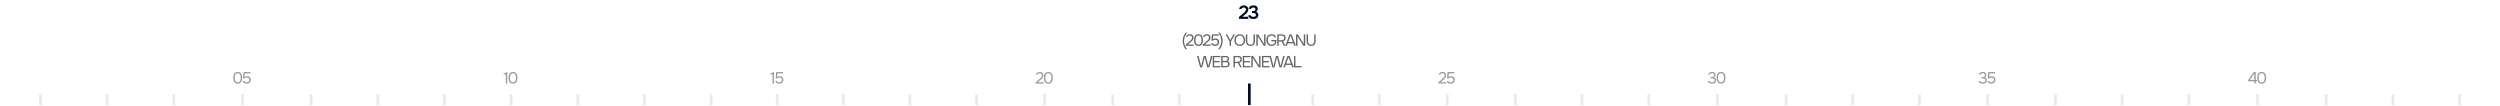
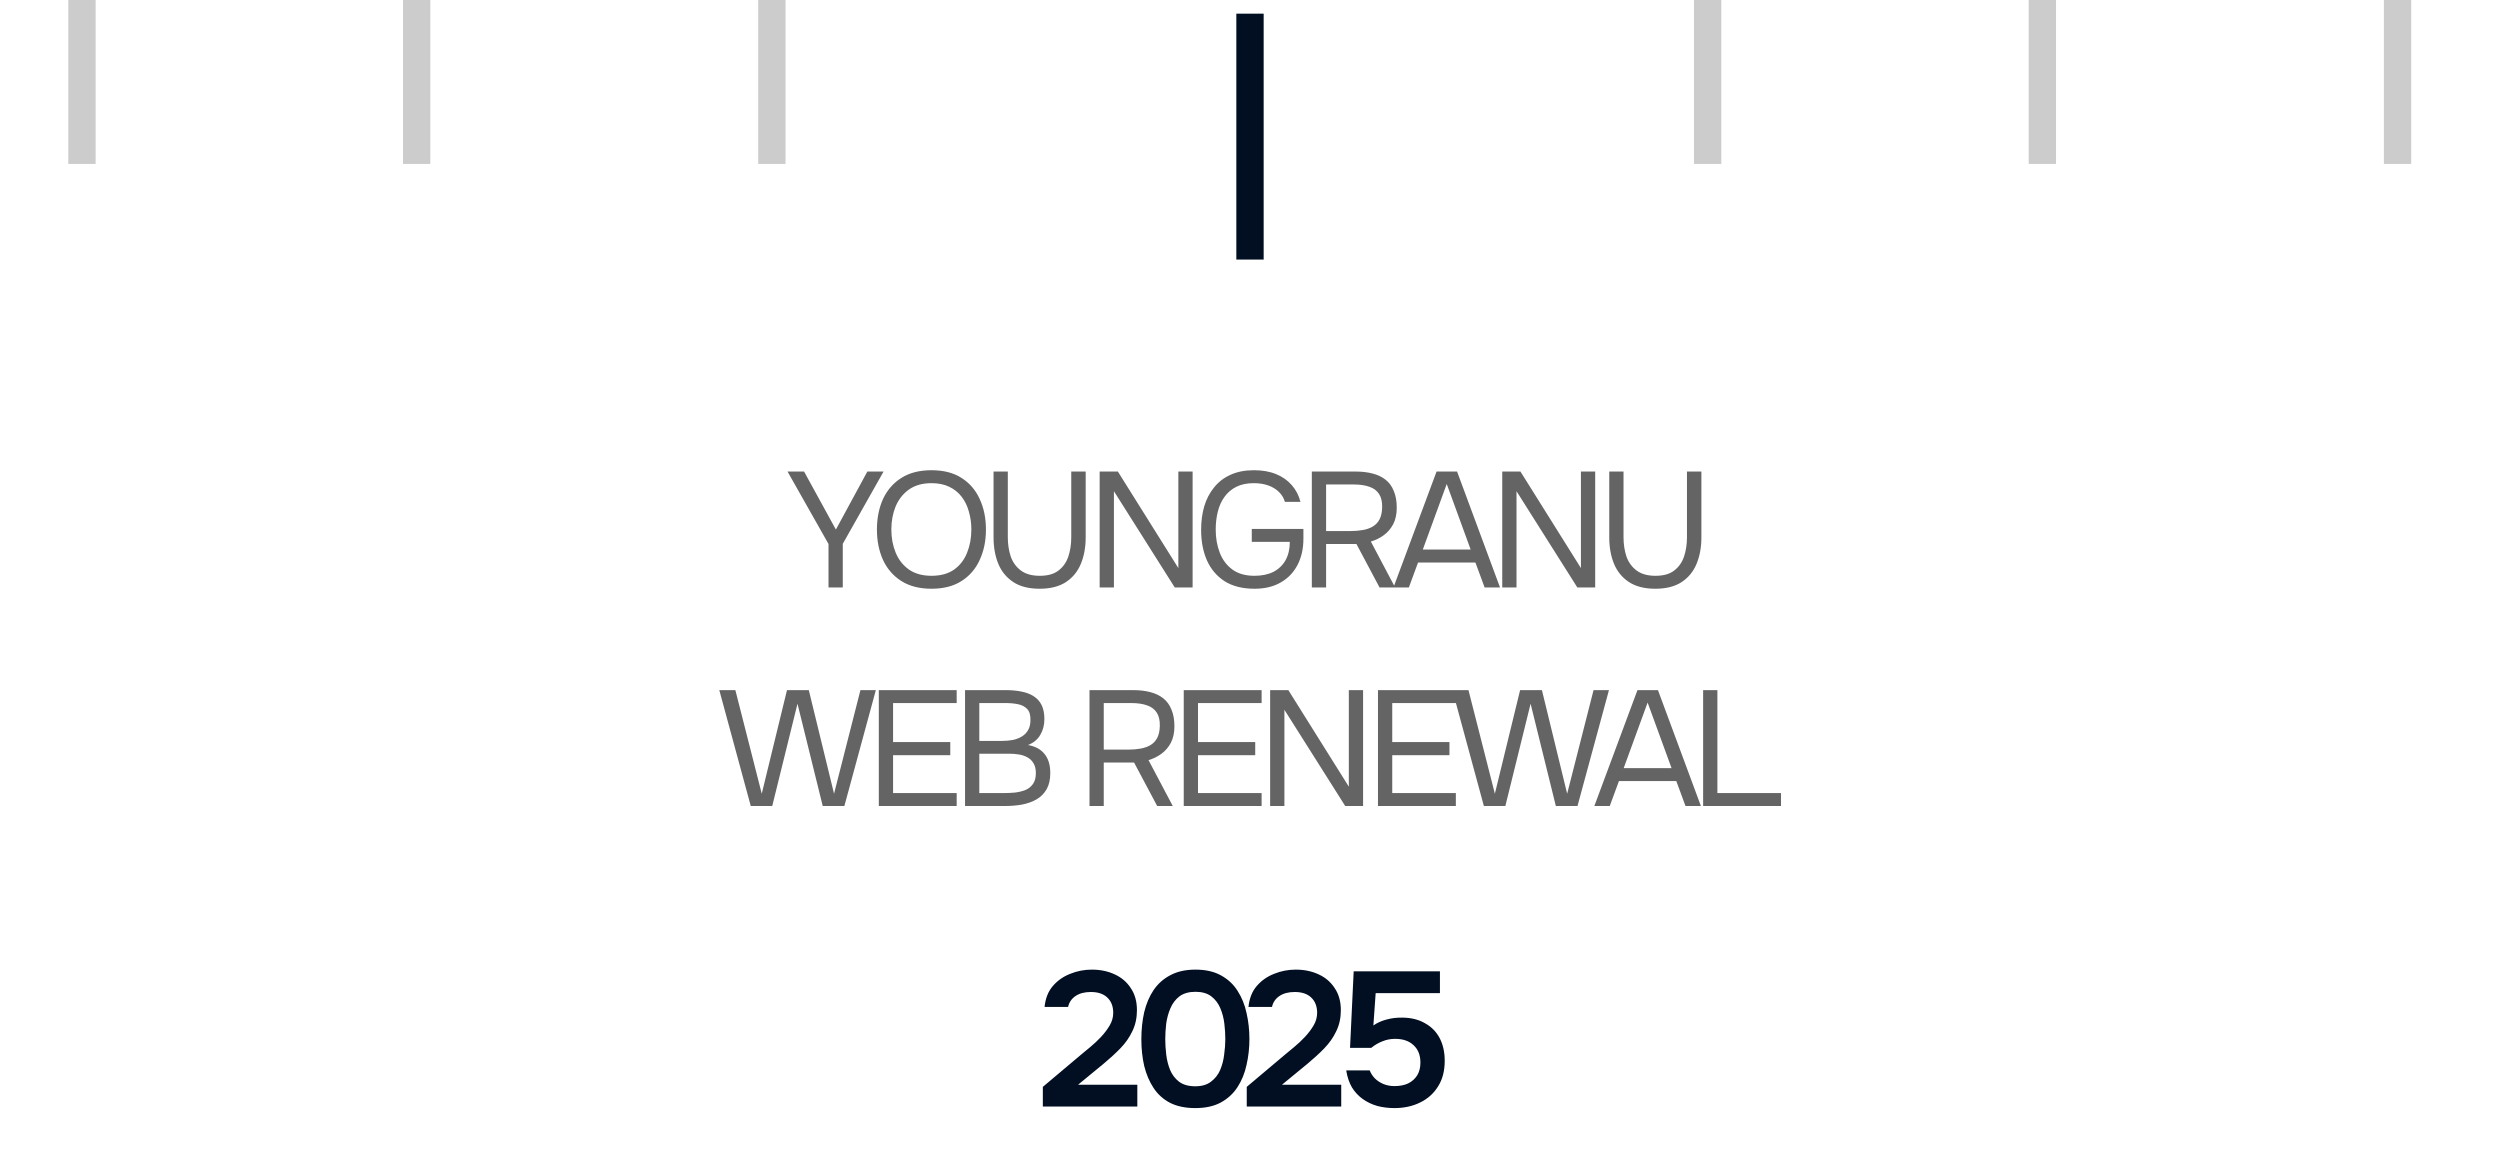
- <svg xmlns="http://www.w3.org/2000/svg" width="1856" height="78" viewBox="0 0 1856 78" fill="none">
-   <rect x="29" y="70" width="2" height="8" fill="#E9E9E9" />
-   <rect x="78.5" y="70" width="2" height="8" fill="#E9E9E9" />
-   <rect x="128" y="70" width="2" height="8" fill="#E9E9E9" />
-   <path d="M176.496 62.096C175.904 62.096 175.396 61.988 174.972 61.772C174.556 61.548 174.216 61.24 173.952 60.848C173.688 60.448 173.492 59.988 173.364 59.468C173.244 58.94 173.184 58.372 173.184 57.764C173.184 57.156 173.244 56.592 173.364 56.072C173.484 55.544 173.676 55.084 173.94 54.692C174.204 54.292 174.544 53.98 174.96 53.756C175.384 53.532 175.896 53.42 176.496 53.42C177.128 53.42 177.656 53.544 178.08 53.792C178.512 54.032 178.852 54.36 179.1 54.776C179.356 55.192 179.536 55.66 179.64 56.18C179.752 56.692 179.808 57.22 179.808 57.764C179.808 58.308 179.752 58.84 179.64 59.36C179.536 59.872 179.356 60.336 179.1 60.752C178.852 61.16 178.512 61.488 178.08 61.736C177.656 61.976 177.128 62.096 176.496 62.096ZM176.496 61.148C176.968 61.148 177.348 61.048 177.636 60.848C177.932 60.64 178.16 60.368 178.32 60.032C178.48 59.696 178.588 59.332 178.644 58.94C178.7 58.54 178.728 58.148 178.728 57.764C178.728 57.388 178.7 57.004 178.644 56.612C178.588 56.212 178.48 55.844 178.32 55.508C178.16 55.164 177.932 54.888 177.636 54.68C177.348 54.472 176.968 54.368 176.496 54.368C176.016 54.368 175.628 54.472 175.332 54.68C175.036 54.888 174.808 55.164 174.648 55.508C174.496 55.844 174.392 56.212 174.336 56.612C174.28 57.004 174.252 57.388 174.252 57.764C174.252 58.148 174.28 58.54 174.336 58.94C174.392 59.332 174.496 59.696 174.648 60.032C174.808 60.368 175.036 60.64 175.332 60.848C175.628 61.048 176.016 61.148 176.496 61.148ZM183.176 62.108C182.824 62.108 182.484 62.068 182.156 61.988C181.836 61.908 181.544 61.788 181.28 61.628C181.016 61.46 180.792 61.248 180.608 60.992C180.424 60.736 180.296 60.432 180.224 60.08H181.28C181.368 60.304 181.508 60.496 181.7 60.656C181.892 60.816 182.108 60.94 182.348 61.028C182.596 61.108 182.84 61.148 183.08 61.148C183.472 61.148 183.82 61.084 184.124 60.956C184.436 60.828 184.684 60.632 184.868 60.368C185.052 60.096 185.144 59.748 185.144 59.324C185.144 58.74 184.968 58.292 184.616 57.98C184.264 57.668 183.808 57.512 183.248 57.512C182.912 57.512 182.6 57.572 182.312 57.692C182.032 57.812 181.776 57.976 181.544 58.184H180.464L180.848 53.516H185.924V54.476H181.784L181.544 57.14C181.76 56.964 182.024 56.824 182.336 56.72C182.648 56.608 183.032 56.552 183.488 56.552C184.032 56.552 184.508 56.664 184.916 56.888C185.332 57.112 185.652 57.428 185.876 57.836C186.108 58.236 186.224 58.712 186.224 59.264C186.224 59.856 186.088 60.364 185.816 60.788C185.552 61.212 185.188 61.54 184.724 61.772C184.268 61.996 183.752 62.108 183.176 62.108Z" fill="#999999" />
-   <rect x="179" y="70" width="2" height="8" fill="#E9E9E9" />
-   <rect x="230" y="70" width="2" height="8" fill="#E9E9E9" />
-   <rect x="279.5" y="70" width="2" height="8" fill="#E9E9E9" />
-   <rect x="329" y="70" width="2" height="8" fill="#E9E9E9" />
-   <path d="M375.528 62V55.196H373.8V54.488C374.12 54.464 374.404 54.428 374.652 54.38C374.9 54.324 375.12 54.232 375.312 54.104C375.512 53.968 375.688 53.772 375.84 53.516H376.572V62H375.528ZM380.855 62.096C380.263 62.096 379.755 61.988 379.331 61.772C378.915 61.548 378.575 61.24 378.311 60.848C378.047 60.448 377.851 59.988 377.723 59.468C377.603 58.94 377.543 58.372 377.543 57.764C377.543 57.156 377.603 56.592 377.723 56.072C377.843 55.544 378.035 55.084 378.299 54.692C378.563 54.292 378.903 53.98 379.319 53.756C379.743 53.532 380.255 53.42 380.855 53.42C381.487 53.42 382.015 53.544 382.439 53.792C382.871 54.032 383.211 54.36 383.459 54.776C383.715 55.192 383.895 55.66 383.999 56.18C384.111 56.692 384.167 57.22 384.167 57.764C384.167 58.308 384.111 58.84 383.999 59.36C383.895 59.872 383.715 60.336 383.459 60.752C383.211 61.16 382.871 61.488 382.439 61.736C382.015 61.976 381.487 62.096 380.855 62.096ZM380.855 61.148C381.327 61.148 381.707 61.048 381.995 60.848C382.291 60.64 382.519 60.368 382.679 60.032C382.839 59.696 382.947 59.332 383.003 58.94C383.059 58.54 383.087 58.148 383.087 57.764C383.087 57.388 383.059 57.004 383.003 56.612C382.947 56.212 382.839 55.844 382.679 55.508C382.519 55.164 382.291 54.888 381.995 54.68C381.707 54.472 381.327 54.368 380.855 54.368C380.375 54.368 379.987 54.472 379.691 54.68C379.395 54.888 379.167 55.164 379.007 55.508C378.855 55.844 378.751 56.212 378.695 56.612C378.639 57.004 378.611 57.388 378.611 57.764C378.611 58.148 378.639 58.54 378.695 58.94C378.751 59.332 378.855 59.696 379.007 60.032C379.167 60.368 379.395 60.64 379.691 60.848C379.987 61.048 380.375 61.148 380.855 61.148Z" fill="#999999" />
-   <rect x="378.5" y="70" width="2" height="8" fill="#E9E9E9" />
-   <rect x="428" y="70" width="2" height="8" fill="#E9E9E9" />
-   <rect x="477.5" y="70" width="2" height="8" fill="#E9E9E9" />
-   <rect x="527" y="70" width="2" height="8" fill="#E9E9E9" />
-   <path d="M573.528 62V55.196H571.8V54.488C572.12 54.464 572.404 54.428 572.652 54.38C572.9 54.324 573.12 54.232 573.312 54.104C573.512 53.968 573.688 53.772 573.84 53.516H574.572V62H573.528ZM578.555 62.108C578.203 62.108 577.863 62.068 577.535 61.988C577.215 61.908 576.923 61.788 576.659 61.628C576.395 61.46 576.171 61.248 575.987 60.992C575.803 60.736 575.675 60.432 575.603 60.08H576.659C576.747 60.304 576.887 60.496 577.079 60.656C577.271 60.816 577.487 60.94 577.727 61.028C577.975 61.108 578.219 61.148 578.459 61.148C578.851 61.148 579.199 61.084 579.503 60.956C579.815 60.828 580.063 60.632 580.247 60.368C580.431 60.096 580.523 59.748 580.523 59.324C580.523 58.74 580.347 58.292 579.995 57.98C579.643 57.668 579.187 57.512 578.627 57.512C578.291 57.512 577.979 57.572 577.691 57.692C577.411 57.812 577.155 57.976 576.923 58.184H575.843L576.227 53.516H581.303V54.476H577.163L576.923 57.14C577.139 56.964 577.403 56.824 577.715 56.72C578.027 56.608 578.411 56.552 578.867 56.552C579.411 56.552 579.887 56.664 580.295 56.888C580.711 57.112 581.031 57.428 581.255 57.836C581.487 58.236 581.603 58.712 581.603 59.264C581.603 59.856 581.467 60.364 581.195 60.788C580.931 61.212 580.567 61.54 580.103 61.772C579.647 61.996 579.131 62.108 578.555 62.108Z" fill="#999999" />
-   <rect x="576" y="70" width="2" height="8" fill="#E9E9E9" />
-   <rect x="625" y="70" width="2" height="8" fill="#E9E9E9" />
-   <rect x="674.5" y="70" width="2" height="8" fill="#E9E9E9" />
-   <rect x="724" y="70" width="2" height="8" fill="#E9E9E9" />
-   <path d="M768.86 62V61.124L771.26 59.048C771.476 58.864 771.712 58.664 771.968 58.448C772.232 58.224 772.48 57.984 772.712 57.728C772.952 57.472 773.148 57.2 773.3 56.912C773.46 56.616 773.54 56.304 773.54 55.976C773.54 55.464 773.388 55.072 773.084 54.8C772.78 54.52 772.372 54.38 771.86 54.38C771.452 54.38 771.096 54.464 770.792 54.632C770.488 54.8 770.288 55.044 770.192 55.364H769.076C769.156 54.924 769.336 54.564 769.616 54.284C769.904 53.996 770.248 53.78 770.648 53.636C771.056 53.492 771.476 53.42 771.908 53.42C772.436 53.42 772.9 53.516 773.3 53.708C773.708 53.9 774.024 54.18 774.248 54.548C774.48 54.908 774.596 55.352 774.596 55.88C774.596 56.4 774.496 56.856 774.296 57.248C774.104 57.64 773.848 57.996 773.528 58.316C773.216 58.628 772.88 58.936 772.52 59.24L770.372 61.052H774.692V62H768.86ZM778.293 62.096C777.701 62.096 777.193 61.988 776.769 61.772C776.353 61.548 776.013 61.24 775.749 60.848C775.485 60.448 775.289 59.988 775.161 59.468C775.041 58.94 774.981 58.372 774.981 57.764C774.981 57.156 775.041 56.592 775.161 56.072C775.281 55.544 775.473 55.084 775.737 54.692C776.001 54.292 776.341 53.98 776.757 53.756C777.181 53.532 777.693 53.42 778.293 53.42C778.925 53.42 779.453 53.544 779.877 53.792C780.309 54.032 780.649 54.36 780.897 54.776C781.153 55.192 781.333 55.66 781.437 56.18C781.549 56.692 781.605 57.22 781.605 57.764C781.605 58.308 781.549 58.84 781.437 59.36C781.333 59.872 781.153 60.336 780.897 60.752C780.649 61.16 780.309 61.488 779.877 61.736C779.453 61.976 778.925 62.096 778.293 62.096ZM778.293 61.148C778.765 61.148 779.145 61.048 779.433 60.848C779.729 60.64 779.957 60.368 780.117 60.032C780.277 59.696 780.385 59.332 780.441 58.94C780.497 58.54 780.525 58.148 780.525 57.764C780.525 57.388 780.497 57.004 780.441 56.612C780.385 56.212 780.277 55.844 780.117 55.508C779.957 55.164 779.729 54.888 779.433 54.68C779.145 54.472 778.765 54.368 778.293 54.368C777.813 54.368 777.425 54.472 777.129 54.68C776.833 54.888 776.605 55.164 776.445 55.508C776.293 55.844 776.189 56.212 776.133 56.612C776.077 57.004 776.049 57.388 776.049 57.764C776.049 58.148 776.077 58.54 776.133 58.94C776.189 59.332 776.293 59.696 776.445 60.032C776.605 60.368 776.833 60.64 777.129 60.848C777.425 61.048 777.813 61.148 778.293 61.148Z" fill="#999999" />
-   <rect x="774.5" y="70" width="2" height="8" fill="#E9E9E9" />
-   <rect x="825" y="70" width="2" height="8" fill="#E9E9E9" />
-   <rect x="874.5" y="70" width="2" height="8" fill="#E9E9E9" />
-   <rect x="973.5" y="70" width="2" height="8" fill="#E9E9E9" />
-   <rect x="1023" y="70" width="2" height="8" fill="#E9E9E9" />
-   <path d="M1067.86 62V61.124L1070.26 59.048C1070.48 58.864 1070.71 58.664 1070.97 58.448C1071.23 58.224 1071.48 57.984 1071.71 57.728C1071.95 57.472 1072.15 57.2 1072.3 56.912C1072.46 56.616 1072.54 56.304 1072.54 55.976C1072.54 55.464 1072.39 55.072 1072.08 54.8C1071.78 54.52 1071.37 54.38 1070.86 54.38C1070.45 54.38 1070.1 54.464 1069.79 54.632C1069.49 54.8 1069.29 55.044 1069.19 55.364H1068.08C1068.16 54.924 1068.34 54.564 1068.62 54.284C1068.9 53.996 1069.25 53.78 1069.65 53.636C1070.06 53.492 1070.48 53.42 1070.91 53.42C1071.44 53.42 1071.9 53.516 1072.3 53.708C1072.71 53.9 1073.02 54.18 1073.25 54.548C1073.48 54.908 1073.6 55.352 1073.6 55.88C1073.6 56.4 1073.5 56.856 1073.3 57.248C1073.1 57.64 1072.85 57.996 1072.53 58.316C1072.22 58.628 1071.88 58.936 1071.52 59.24L1069.37 61.052H1073.69V62H1067.86ZM1076.99 62.108C1076.64 62.108 1076.3 62.068 1075.97 61.988C1075.65 61.908 1075.36 61.788 1075.1 61.628C1074.83 61.46 1074.61 61.248 1074.42 60.992C1074.24 60.736 1074.11 60.432 1074.04 60.08H1075.1C1075.18 60.304 1075.32 60.496 1075.52 60.656C1075.71 60.816 1075.92 60.94 1076.16 61.028C1076.41 61.108 1076.66 61.148 1076.9 61.148C1077.29 61.148 1077.64 61.084 1077.94 60.956C1078.25 60.828 1078.5 60.632 1078.68 60.368C1078.87 60.096 1078.96 59.748 1078.96 59.324C1078.96 58.74 1078.78 58.292 1078.43 57.98C1078.08 57.668 1077.62 57.512 1077.06 57.512C1076.73 57.512 1076.42 57.572 1076.13 57.692C1075.85 57.812 1075.59 57.976 1075.36 58.184H1074.28L1074.66 53.516H1079.74V54.476H1075.6L1075.36 57.14C1075.58 56.964 1075.84 56.824 1076.15 56.72C1076.46 56.608 1076.85 56.552 1077.3 56.552C1077.85 56.552 1078.32 56.664 1078.73 56.888C1079.15 57.112 1079.47 57.428 1079.69 57.836C1079.92 58.236 1080.04 58.712 1080.04 59.264C1080.04 59.856 1079.9 60.364 1079.63 60.788C1079.37 61.212 1079 61.54 1078.54 61.772C1078.08 61.996 1077.57 62.108 1076.99 62.108Z" fill="#999999" />
-   <rect x="1073.5" y="70" width="2" height="8" fill="#E9E9E9" />
-   <rect x="1124" y="70" width="2" height="8" fill="#E9E9E9" />
-   <rect x="1173.5" y="70" width="2" height="8" fill="#E9E9E9" />
-   <rect x="1223" y="70" width="2" height="8" fill="#E9E9E9" />
-   <path d="M1270.99 62.096C1270.66 62.096 1270.32 62.064 1269.97 62C1269.64 61.928 1269.32 61.816 1269.02 61.664C1268.74 61.512 1268.49 61.308 1268.28 61.052C1268.08 60.796 1267.95 60.48 1267.9 60.104H1268.98C1269.07 60.376 1269.23 60.588 1269.46 60.74C1269.68 60.892 1269.93 61 1270.2 61.064C1270.48 61.12 1270.75 61.148 1271 61.148C1271.19 61.148 1271.39 61.132 1271.6 61.1C1271.82 61.068 1272.03 61 1272.23 60.896C1272.44 60.792 1272.6 60.64 1272.73 60.44C1272.86 60.232 1272.92 59.96 1272.92 59.624C1272.92 59.304 1272.86 59.048 1272.74 58.856C1272.62 58.656 1272.46 58.508 1272.26 58.412C1272.06 58.308 1271.84 58.24 1271.59 58.208C1271.35 58.176 1271.11 58.16 1270.86 58.16H1270.04V57.224H1270.54C1270.82 57.224 1271.08 57.2 1271.33 57.152C1271.58 57.096 1271.8 57.012 1271.99 56.9C1272.18 56.788 1272.33 56.64 1272.43 56.456C1272.54 56.272 1272.6 56.044 1272.6 55.772C1272.6 55.38 1272.52 55.084 1272.35 54.884C1272.19 54.684 1271.98 54.548 1271.72 54.476C1271.47 54.404 1271.2 54.368 1270.92 54.368C1270.7 54.368 1270.46 54.404 1270.22 54.476C1269.99 54.54 1269.78 54.648 1269.6 54.8C1269.42 54.944 1269.29 55.14 1269.23 55.388H1268.18C1268.23 55.036 1268.34 54.736 1268.52 54.488C1268.7 54.24 1268.91 54.036 1269.17 53.876C1269.43 53.716 1269.72 53.6 1270.03 53.528C1270.35 53.456 1270.68 53.42 1271 53.42C1271.36 53.42 1271.7 53.46 1272.01 53.54C1272.33 53.612 1272.61 53.736 1272.85 53.912C1273.09 54.08 1273.28 54.304 1273.42 54.584C1273.56 54.864 1273.63 55.204 1273.63 55.604C1273.63 55.9 1273.58 56.172 1273.49 56.42C1273.39 56.668 1273.25 56.884 1273.06 57.068C1272.87 57.252 1272.64 57.404 1272.36 57.524C1272.72 57.588 1273.02 57.716 1273.26 57.908C1273.51 58.1 1273.69 58.336 1273.81 58.616C1273.94 58.888 1274 59.196 1274 59.54C1274 60.076 1273.91 60.512 1273.72 60.848C1273.52 61.184 1273.28 61.444 1272.97 61.628C1272.67 61.804 1272.34 61.928 1271.99 62C1271.64 62.064 1271.3 62.096 1270.99 62.096ZM1277.68 62.096C1277.09 62.096 1276.58 61.988 1276.16 61.772C1275.74 61.548 1275.4 61.24 1275.14 60.848C1274.87 60.448 1274.68 59.988 1274.55 59.468C1274.43 58.94 1274.37 58.372 1274.37 57.764C1274.37 57.156 1274.43 56.592 1274.55 56.072C1274.67 55.544 1274.86 55.084 1275.12 54.692C1275.39 54.292 1275.73 53.98 1276.14 53.756C1276.57 53.532 1277.08 53.42 1277.68 53.42C1278.31 53.42 1278.84 53.544 1279.26 53.792C1279.7 54.032 1280.04 54.36 1280.28 54.776C1280.54 55.192 1280.72 55.66 1280.82 56.18C1280.94 56.692 1280.99 57.22 1280.99 57.764C1280.99 58.308 1280.94 58.84 1280.82 59.36C1280.72 59.872 1280.54 60.336 1280.28 60.752C1280.04 61.16 1279.7 61.488 1279.26 61.736C1278.84 61.976 1278.31 62.096 1277.68 62.096ZM1277.68 61.148C1278.15 61.148 1278.53 61.048 1278.82 60.848C1279.12 60.64 1279.34 60.368 1279.5 60.032C1279.66 59.696 1279.77 59.332 1279.83 58.94C1279.88 58.54 1279.91 58.148 1279.91 57.764C1279.91 57.388 1279.88 57.004 1279.83 56.612C1279.77 56.212 1279.66 55.844 1279.5 55.508C1279.34 55.164 1279.12 54.888 1278.82 54.68C1278.53 54.472 1278.15 54.368 1277.68 54.368C1277.2 54.368 1276.81 54.472 1276.52 54.68C1276.22 54.888 1275.99 55.164 1275.83 55.508C1275.68 55.844 1275.58 56.212 1275.52 56.612C1275.46 57.004 1275.44 57.388 1275.44 57.764C1275.44 58.148 1275.46 58.54 1275.52 58.94C1275.58 59.332 1275.68 59.696 1275.83 60.032C1275.99 60.368 1276.22 60.64 1276.52 60.848C1276.81 61.048 1277.2 61.148 1277.68 61.148Z" fill="#999999" />
-   <rect x="1274" y="70" width="2" height="8" fill="#E9E9E9" />
-   <rect x="1325" y="70" width="2" height="8" fill="#E9E9E9" />
-   <rect x="1374.5" y="70" width="2" height="8" fill="#E9E9E9" />
-   <rect x="1424" y="70" width="2" height="8" fill="#E9E9E9" />
-   <path d="M1471.99 62.096C1471.66 62.096 1471.32 62.064 1470.97 62C1470.64 61.928 1470.32 61.816 1470.02 61.664C1469.74 61.512 1469.49 61.308 1469.28 61.052C1469.08 60.796 1468.95 60.48 1468.9 60.104H1469.98C1470.07 60.376 1470.23 60.588 1470.46 60.74C1470.68 60.892 1470.93 61 1471.2 61.064C1471.48 61.12 1471.75 61.148 1472 61.148C1472.19 61.148 1472.39 61.132 1472.6 61.1C1472.82 61.068 1473.03 61 1473.23 60.896C1473.44 60.792 1473.6 60.64 1473.73 60.44C1473.86 60.232 1473.92 59.96 1473.92 59.624C1473.92 59.304 1473.86 59.048 1473.74 58.856C1473.62 58.656 1473.46 58.508 1473.26 58.412C1473.06 58.308 1472.84 58.24 1472.59 58.208C1472.35 58.176 1472.11 58.16 1471.86 58.16H1471.04V57.224H1471.54C1471.82 57.224 1472.08 57.2 1472.33 57.152C1472.58 57.096 1472.8 57.012 1472.99 56.9C1473.18 56.788 1473.33 56.64 1473.43 56.456C1473.54 56.272 1473.6 56.044 1473.6 55.772C1473.6 55.38 1473.52 55.084 1473.35 54.884C1473.19 54.684 1472.98 54.548 1472.72 54.476C1472.47 54.404 1472.2 54.368 1471.92 54.368C1471.7 54.368 1471.46 54.404 1471.22 54.476C1470.99 54.54 1470.78 54.648 1470.6 54.8C1470.42 54.944 1470.29 55.14 1470.23 55.388H1469.18C1469.23 55.036 1469.34 54.736 1469.52 54.488C1469.7 54.24 1469.91 54.036 1470.17 53.876C1470.43 53.716 1470.72 53.6 1471.03 53.528C1471.35 53.456 1471.68 53.42 1472 53.42C1472.36 53.42 1472.7 53.46 1473.01 53.54C1473.33 53.612 1473.61 53.736 1473.85 53.912C1474.09 54.08 1474.28 54.304 1474.42 54.584C1474.56 54.864 1474.63 55.204 1474.63 55.604C1474.63 55.9 1474.58 56.172 1474.49 56.42C1474.39 56.668 1474.25 56.884 1474.06 57.068C1473.87 57.252 1473.64 57.404 1473.36 57.524C1473.72 57.588 1474.02 57.716 1474.26 57.908C1474.51 58.1 1474.69 58.336 1474.81 58.616C1474.94 58.888 1475 59.196 1475 59.54C1475 60.076 1474.91 60.512 1474.72 60.848C1474.52 61.184 1474.28 61.444 1473.97 61.628C1473.67 61.804 1473.34 61.928 1472.99 62C1472.64 62.064 1472.3 62.096 1471.99 62.096ZM1478.38 62.108C1478.03 62.108 1477.69 62.068 1477.36 61.988C1477.04 61.908 1476.75 61.788 1476.48 61.628C1476.22 61.46 1476 61.248 1475.81 60.992C1475.63 60.736 1475.5 60.432 1475.43 60.08H1476.48C1476.57 60.304 1476.71 60.496 1476.9 60.656C1477.1 60.816 1477.31 60.94 1477.55 61.028C1477.8 61.108 1478.04 61.148 1478.28 61.148C1478.68 61.148 1479.02 61.084 1479.33 60.956C1479.64 60.828 1479.89 60.632 1480.07 60.368C1480.26 60.096 1480.35 59.748 1480.35 59.324C1480.35 58.74 1480.17 58.292 1479.82 57.98C1479.47 57.668 1479.01 57.512 1478.45 57.512C1478.12 57.512 1477.8 57.572 1477.52 57.692C1477.24 57.812 1476.98 57.976 1476.75 58.184H1475.67L1476.05 53.516H1481.13V54.476H1476.99L1476.75 57.14C1476.96 56.964 1477.23 56.824 1477.54 56.72C1477.85 56.608 1478.24 56.552 1478.69 56.552C1479.24 56.552 1479.71 56.664 1480.12 56.888C1480.54 57.112 1480.86 57.428 1481.08 57.836C1481.31 58.236 1481.43 58.712 1481.43 59.264C1481.43 59.856 1481.29 60.364 1481.02 60.788C1480.76 61.212 1480.39 61.54 1479.93 61.772C1479.47 61.996 1478.96 62.108 1478.38 62.108Z" fill="#999999" />
-   <rect x="1474.5" y="70" width="2" height="8" fill="#E9E9E9" />
-   <rect x="1525" y="70" width="2" height="8" fill="#E9E9E9" />
-   <rect x="1574.5" y="70" width="2" height="8" fill="#E9E9E9" />
-   <rect x="1624" y="70" width="2" height="8" fill="#E9E9E9" />
-   <path d="M1673.61 62V60.308H1669V59.528L1673.16 53.516H1674.66V59.36H1675.65V60.308H1674.66V62H1673.61ZM1670.26 59.36H1673.61V54.464L1670.26 59.36ZM1679.09 62.096C1678.5 62.096 1677.99 61.988 1677.57 61.772C1677.15 61.548 1676.81 61.24 1676.55 60.848C1676.28 60.448 1676.09 59.988 1675.96 59.468C1675.84 58.94 1675.78 58.372 1675.78 57.764C1675.78 57.156 1675.84 56.592 1675.96 56.072C1676.08 55.544 1676.27 55.084 1676.53 54.692C1676.8 54.292 1677.14 53.98 1677.55 53.756C1677.98 53.532 1678.49 53.42 1679.09 53.42C1679.72 53.42 1680.25 53.544 1680.67 53.792C1681.11 54.032 1681.45 54.36 1681.69 54.776C1681.95 55.192 1682.13 55.66 1682.23 56.18C1682.35 56.692 1682.4 57.22 1682.4 57.764C1682.4 58.308 1682.35 58.84 1682.23 59.36C1682.13 59.872 1681.95 60.336 1681.69 60.752C1681.45 61.16 1681.11 61.488 1680.67 61.736C1680.25 61.976 1679.72 62.096 1679.09 62.096ZM1679.09 61.148C1679.56 61.148 1679.94 61.048 1680.23 60.848C1680.53 60.64 1680.75 60.368 1680.91 60.032C1681.07 59.696 1681.18 59.332 1681.24 58.94C1681.29 58.54 1681.32 58.148 1681.32 57.764C1681.32 57.388 1681.29 57.004 1681.24 56.612C1681.18 56.212 1681.07 55.844 1680.91 55.508C1680.75 55.164 1680.53 54.888 1680.23 54.68C1679.94 54.472 1679.56 54.368 1679.09 54.368C1678.61 54.368 1678.22 54.472 1677.93 54.68C1677.63 54.888 1677.4 55.164 1677.24 55.508C1677.09 55.844 1676.99 56.212 1676.93 56.612C1676.87 57.004 1676.85 57.388 1676.85 57.764C1676.85 58.148 1676.87 58.54 1676.93 58.94C1676.99 59.332 1677.09 59.696 1677.24 60.032C1677.4 60.368 1677.63 60.64 1677.93 60.848C1678.22 61.048 1678.61 61.148 1679.09 61.148Z" fill="#999999" />
-   <rect x="1675" y="70" width="2" height="8" fill="#E9E9E9" />
-   <rect x="1726" y="70" width="2" height="8" fill="#E9E9E9" />
-   <rect x="1775.5" y="70" width="2" height="8" fill="#E9E9E9" />
-   <rect x="1825" y="70" width="2" height="8" fill="#E9E9E9" />
-   <path d="M919.836 14V12.558L922.594 10.234C922.818 10.047 923.065 9.842 923.336 9.618C923.607 9.394 923.863 9.151 924.106 8.89C924.358 8.619 924.568 8.339 924.736 8.05C924.904 7.761 924.988 7.457 924.988 7.14C924.988 6.664 924.843 6.291 924.554 6.02C924.274 5.749 923.873 5.614 923.35 5.614C922.893 5.614 922.519 5.712 922.23 5.908C921.941 6.104 921.759 6.37 921.684 6.706H919.962C920.027 6.081 920.228 5.572 920.564 5.18C920.909 4.779 921.334 4.48 921.838 4.284C922.342 4.079 922.869 3.976 923.42 3.976C924.045 3.976 924.605 4.093 925.1 4.326C925.595 4.55 925.987 4.886 926.276 5.334C926.575 5.773 926.724 6.309 926.724 6.944C926.724 7.513 926.612 8.027 926.388 8.484C926.173 8.941 925.879 9.361 925.506 9.744C925.142 10.117 924.741 10.486 924.302 10.85L922.412 12.404H926.752V14H919.836ZM930.533 14.112C930.095 14.112 929.661 14.061 929.231 13.958C928.802 13.855 928.41 13.697 928.055 13.482C927.701 13.258 927.402 12.969 927.159 12.614C926.926 12.259 926.777 11.83 926.711 11.326H928.447C928.531 11.615 928.681 11.844 928.895 12.012C929.119 12.18 929.376 12.306 929.665 12.39C929.955 12.465 930.249 12.502 930.547 12.502C930.762 12.502 930.977 12.483 931.191 12.446C931.406 12.409 931.607 12.339 931.793 12.236C931.98 12.133 932.129 11.989 932.241 11.802C932.353 11.615 932.409 11.373 932.409 11.074C932.409 10.803 932.358 10.579 932.255 10.402C932.162 10.225 932.027 10.089 931.849 9.996C931.681 9.893 931.485 9.823 931.261 9.786C931.047 9.739 930.818 9.716 930.575 9.716H929.483V8.218H930.197C930.468 8.218 930.715 8.19 930.939 8.134C931.163 8.078 931.359 7.999 931.527 7.896C931.695 7.784 931.821 7.644 931.905 7.476C931.999 7.308 932.045 7.107 932.045 6.874C932.045 6.538 931.971 6.277 931.821 6.09C931.681 5.903 931.49 5.773 931.247 5.698C931.005 5.614 930.739 5.572 930.449 5.572C930.188 5.572 929.936 5.614 929.693 5.698C929.451 5.773 929.241 5.889 929.063 6.048C928.886 6.207 928.774 6.407 928.727 6.65H927.019C927.075 6.183 927.211 5.782 927.425 5.446C927.64 5.11 927.906 4.835 928.223 4.62C928.55 4.396 928.914 4.233 929.315 4.13C929.717 4.027 930.132 3.976 930.561 3.976C930.981 3.976 931.383 4.023 931.765 4.116C932.157 4.209 932.503 4.363 932.801 4.578C933.1 4.783 933.338 5.054 933.515 5.39C933.693 5.726 933.781 6.137 933.781 6.622C933.781 6.93 933.73 7.219 933.627 7.49C933.525 7.761 933.375 7.999 933.179 8.204C932.993 8.409 932.764 8.577 932.493 8.708C932.867 8.811 933.179 8.979 933.431 9.212C933.683 9.436 933.87 9.707 933.991 10.024C934.122 10.341 934.187 10.691 934.187 11.074C934.187 11.671 934.075 12.171 933.851 12.572C933.637 12.964 933.347 13.272 932.983 13.496C932.629 13.72 932.237 13.879 931.807 13.972C931.378 14.065 930.953 14.112 930.533 14.112Z" fill="#020F23" />
-   <path d="M880.201 36.544C879.721 35.976 879.321 35.34 879.001 34.636C878.689 33.94 878.453 33.224 878.293 32.488C878.133 31.744 878.053 31.04 878.053 30.376C878.053 29.704 878.133 29 878.293 28.264C878.461 27.528 878.705 26.808 879.025 26.104C879.345 25.392 879.745 24.752 880.225 24.184H881.329C880.769 24.92 880.321 25.628 879.985 26.308C879.657 26.988 879.421 27.664 879.277 28.336C879.141 29 879.073 29.68 879.073 30.376C879.073 31.08 879.145 31.764 879.289 32.428C879.441 33.092 879.681 33.76 880.009 34.432C880.337 35.104 880.769 35.808 881.305 36.544H880.201ZM880.325 34V33.124L882.725 31.048C882.941 30.864 883.177 30.664 883.433 30.448C883.697 30.224 883.945 29.984 884.177 29.728C884.417 29.472 884.613 29.2 884.765 28.912C884.925 28.616 885.005 28.304 885.005 27.976C885.005 27.464 884.853 27.072 884.549 26.8C884.245 26.52 883.837 26.38 883.325 26.38C882.917 26.38 882.561 26.464 882.257 26.632C881.953 26.8 881.753 27.044 881.657 27.364H880.541C880.621 26.924 880.801 26.564 881.081 26.284C881.369 25.996 881.713 25.78 882.113 25.636C882.521 25.492 882.941 25.42 883.373 25.42C883.901 25.42 884.365 25.516 884.765 25.708C885.173 25.9 885.489 26.18 885.713 26.548C885.945 26.908 886.061 27.352 886.061 27.88C886.061 28.4 885.961 28.856 885.761 29.248C885.569 29.64 885.313 29.996 884.993 30.316C884.681 30.628 884.345 30.936 883.985 31.24L881.837 33.052H886.157V34H880.325ZM889.758 34.096C889.166 34.096 888.658 33.988 888.234 33.772C887.818 33.548 887.478 33.24 887.214 32.848C886.95 32.448 886.754 31.988 886.626 31.468C886.506 30.94 886.446 30.372 886.446 29.764C886.446 29.156 886.506 28.592 886.626 28.072C886.746 27.544 886.938 27.084 887.202 26.692C887.466 26.292 887.806 25.98 888.222 25.756C888.646 25.532 889.158 25.42 889.758 25.42C890.39 25.42 890.918 25.544 891.342 25.792C891.774 26.032 892.114 26.36 892.362 26.776C892.618 27.192 892.798 27.66 892.902 28.18C893.014 28.692 893.07 29.22 893.07 29.764C893.07 30.308 893.014 30.84 892.902 31.36C892.798 31.872 892.618 32.336 892.362 32.752C892.114 33.16 891.774 33.488 891.342 33.736C890.918 33.976 890.39 34.096 889.758 34.096ZM889.758 33.148C890.23 33.148 890.61 33.048 890.898 32.848C891.194 32.64 891.422 32.368 891.582 32.032C891.742 31.696 891.85 31.332 891.906 30.94C891.962 30.54 891.99 30.148 891.99 29.764C891.99 29.388 891.962 29.004 891.906 28.612C891.85 28.212 891.742 27.844 891.582 27.508C891.422 27.164 891.194 26.888 890.898 26.68C890.61 26.472 890.23 26.368 889.758 26.368C889.278 26.368 888.89 26.472 888.594 26.68C888.298 26.888 888.07 27.164 887.91 27.508C887.758 27.844 887.654 28.212 887.598 28.612C887.542 29.004 887.514 29.388 887.514 29.764C887.514 30.148 887.542 30.54 887.598 30.94C887.654 31.332 887.758 31.696 887.91 32.032C888.07 32.368 888.298 32.64 888.594 32.848C888.89 33.048 889.278 33.148 889.758 33.148ZM892.926 34V33.124L895.326 31.048C895.542 30.864 895.778 30.664 896.034 30.448C896.298 30.224 896.546 29.984 896.778 29.728C897.018 29.472 897.214 29.2 897.366 28.912C897.526 28.616 897.606 28.304 897.606 27.976C897.606 27.464 897.454 27.072 897.15 26.8C896.846 26.52 896.438 26.38 895.926 26.38C895.518 26.38 895.162 26.464 894.858 26.632C894.554 26.8 894.354 27.044 894.258 27.364H893.142C893.222 26.924 893.402 26.564 893.682 26.284C893.97 25.996 894.314 25.78 894.714 25.636C895.122 25.492 895.542 25.42 895.974 25.42C896.502 25.42 896.966 25.516 897.366 25.708C897.774 25.9 898.09 26.18 898.314 26.548C898.546 26.908 898.662 27.352 898.662 27.88C898.662 28.4 898.562 28.856 898.362 29.248C898.17 29.64 897.914 29.996 897.594 30.316C897.282 30.628 896.946 30.936 896.586 31.24L894.438 33.052H898.758V34H892.926ZM902.059 34.108C901.707 34.108 901.367 34.068 901.039 33.988C900.719 33.908 900.427 33.788 900.163 33.628C899.899 33.46 899.675 33.248 899.491 32.992C899.307 32.736 899.179 32.432 899.107 32.08H900.163C900.251 32.304 900.391 32.496 900.583 32.656C900.775 32.816 900.991 32.94 901.231 33.028C901.479 33.108 901.723 33.148 901.963 33.148C902.355 33.148 902.703 33.084 903.007 32.956C903.319 32.828 903.567 32.632 903.751 32.368C903.935 32.096 904.027 31.748 904.027 31.324C904.027 30.74 903.851 30.292 903.499 29.98C903.147 29.668 902.691 29.512 902.131 29.512C901.795 29.512 901.483 29.572 901.195 29.692C900.915 29.812 900.659 29.976 900.427 30.184H899.347L899.731 25.516H904.807V26.476H900.667L900.427 29.14C900.643 28.964 900.907 28.824 901.219 28.72C901.531 28.608 901.915 28.552 902.371 28.552C902.915 28.552 903.391 28.664 903.799 28.888C904.215 29.112 904.535 29.428 904.759 29.836C904.991 30.236 905.107 30.712 905.107 31.264C905.107 31.856 904.971 32.364 904.699 32.788C904.435 33.212 904.071 33.54 903.607 33.772C903.151 33.996 902.635 34.108 902.059 34.108ZM905.526 36.544H904.422C904.958 35.808 905.39 35.104 905.718 34.432C906.046 33.76 906.282 33.092 906.426 32.428C906.578 31.764 906.654 31.08 906.654 30.376C906.654 29.68 906.582 29 906.438 28.336C906.302 27.664 906.07 26.988 905.742 26.308C905.414 25.628 904.966 24.92 904.398 24.184H905.502C905.982 24.752 906.382 25.392 906.702 26.104C907.03 26.808 907.274 27.528 907.434 28.264C907.594 29 907.674 29.704 907.674 30.376C907.674 31.04 907.594 31.744 907.434 32.488C907.282 33.224 907.046 33.94 906.726 34.636C906.406 35.34 906.006 35.976 905.526 36.544ZM912.852 34V30.82L909.852 25.516H911.064L913.392 29.764L915.696 25.516H916.884L913.896 30.808V34H912.852ZM920.392 34.096C919.512 34.096 918.776 33.908 918.184 33.532C917.592 33.156 917.144 32.64 916.84 31.984C916.544 31.328 916.396 30.588 916.396 29.764C916.396 28.932 916.544 28.188 916.84 27.532C917.144 26.876 917.592 26.36 918.184 25.984C918.776 25.608 919.512 25.42 920.392 25.42C921.272 25.42 922.004 25.608 922.588 25.984C923.18 26.36 923.624 26.876 923.92 27.532C924.224 28.188 924.376 28.932 924.376 29.764C924.376 30.588 924.224 31.328 923.92 31.984C923.624 32.64 923.18 33.156 922.588 33.532C922.004 33.908 921.272 34.096 920.392 34.096ZM920.392 33.148C921.064 33.148 921.616 32.996 922.048 32.692C922.48 32.38 922.796 31.968 922.996 31.456C923.204 30.944 923.308 30.38 923.308 29.764C923.308 29.3 923.248 28.864 923.128 28.456C923.016 28.04 922.84 27.676 922.6 27.364C922.36 27.052 922.056 26.808 921.688 26.632C921.32 26.456 920.888 26.368 920.392 26.368C919.728 26.368 919.176 26.524 918.736 26.836C918.304 27.148 917.98 27.56 917.764 28.072C917.556 28.584 917.452 29.148 917.452 29.764C917.452 30.372 917.556 30.932 917.764 31.444C917.972 31.956 918.292 32.368 918.724 32.68C919.164 32.992 919.72 33.148 920.392 33.148ZM928.305 34.096C927.513 34.096 926.869 33.932 926.373 33.604C925.877 33.276 925.513 32.832 925.281 32.272C925.049 31.704 924.933 31.06 924.933 30.34V25.516H925.977V30.328C925.977 30.84 926.049 31.312 926.193 31.744C926.345 32.168 926.593 32.508 926.937 32.764C927.281 33.02 927.741 33.148 928.317 33.148C928.901 33.148 929.357 33.02 929.685 32.764C930.021 32.508 930.261 32.168 930.405 31.744C930.549 31.312 930.621 30.84 930.621 30.328V25.516H931.677V30.34C931.677 31.052 931.561 31.692 931.329 32.26C931.097 32.828 930.733 33.276 930.237 33.604C929.741 33.932 929.097 34.096 928.305 34.096ZM932.7 34V25.516H934.032L938.46 32.584V25.516H939.504V34H938.196L933.744 26.956V34H932.7ZM944.039 34.096C943.159 34.096 942.427 33.912 941.843 33.544C941.267 33.168 940.835 32.656 940.547 32.008C940.267 31.36 940.127 30.62 940.127 29.788C940.127 29.164 940.203 28.588 940.355 28.06C940.515 27.532 940.755 27.072 941.075 26.68C941.395 26.28 941.795 25.972 942.275 25.756C942.763 25.532 943.335 25.42 943.991 25.42C944.615 25.42 945.159 25.516 945.623 25.708C946.087 25.9 946.467 26.168 946.763 26.512C947.067 26.856 947.279 27.264 947.399 27.736H946.259C946.179 27.456 946.035 27.216 945.827 27.016C945.619 26.808 945.359 26.648 945.047 26.536C944.735 26.424 944.379 26.368 943.979 26.368C943.483 26.368 943.059 26.456 942.707 26.632C942.355 26.808 942.067 27.052 941.843 27.364C941.619 27.668 941.455 28.028 941.351 28.444C941.247 28.852 941.195 29.292 941.195 29.764C941.195 30.388 941.295 30.956 941.495 31.468C941.695 31.98 942.003 32.388 942.419 32.692C942.835 32.996 943.371 33.148 944.027 33.148C944.571 33.148 945.035 33.052 945.419 32.86C945.803 32.66 946.099 32.376 946.307 32.008C946.515 31.632 946.619 31.184 946.619 30.664H943.835V29.716H947.615V30.424C947.615 31.16 947.471 31.804 947.183 32.356C946.895 32.908 946.483 33.336 945.947 33.64C945.419 33.944 944.783 34.096 944.039 34.096ZM948.232 34V25.516H951.412C951.884 25.516 952.304 25.564 952.672 25.66C953.048 25.756 953.368 25.908 953.632 26.116C953.896 26.324 954.096 26.6 954.232 26.944C954.376 27.28 954.448 27.688 954.448 28.168C954.448 28.64 954.36 29.044 954.184 29.38C954.008 29.708 953.776 29.976 953.488 30.184C953.2 30.392 952.888 30.544 952.552 30.64L954.328 34H953.188L951.496 30.82H949.276V34H948.232ZM949.276 29.872H951.076C951.388 29.872 951.68 29.848 951.952 29.8C952.232 29.752 952.476 29.668 952.684 29.548C952.9 29.42 953.068 29.244 953.188 29.02C953.308 28.788 953.372 28.492 953.38 28.132C953.388 27.724 953.312 27.4 953.152 27.16C952.992 26.912 952.756 26.736 952.444 26.632C952.132 26.52 951.752 26.464 951.304 26.464H949.276V29.872ZM954.206 34L957.362 25.516H958.862L962.006 34H960.878L960.206 32.176H956.006L955.334 34H954.206ZM956.354 31.228H959.858L958.106 26.428L956.354 31.228ZM962.169 34V25.516H963.501L967.929 32.584V25.516H968.973V34H967.665L963.213 26.956V34H962.169ZM973.376 34.096C972.584 34.096 971.94 33.932 971.444 33.604C970.948 33.276 970.584 32.832 970.352 32.272C970.12 31.704 970.004 31.06 970.004 30.34V25.516H971.048V30.328C971.048 30.84 971.12 31.312 971.264 31.744C971.416 32.168 971.664 32.508 972.008 32.764C972.352 33.02 972.812 33.148 973.388 33.148C973.972 33.148 974.428 33.02 974.756 32.764C975.092 32.508 975.332 32.168 975.476 31.744C975.62 31.312 975.692 30.84 975.692 30.328V25.516H976.748V30.34C976.748 31.052 976.632 31.692 976.4 32.26C976.168 32.828 975.804 33.276 975.308 33.604C974.812 33.932 974.168 34.096 973.376 34.096ZM890.956 50L888.652 41.516H889.828L891.76 49.1L893.608 41.516H895.204L897.052 49.1L898.984 41.516H900.112L897.808 50H896.224L894.376 42.512L892.528 50H890.956ZM900.329 50V41.516H906.029V42.464H901.373V45.32H905.561V46.28H901.373V49.052H906.029V50H900.329ZM906.641 50V41.516H909.617C910.041 41.516 910.425 41.552 910.769 41.624C911.113 41.688 911.409 41.8 911.657 41.96C911.913 42.12 912.109 42.336 912.245 42.608C912.381 42.88 912.449 43.224 912.449 43.64C912.449 44.072 912.349 44.456 912.149 44.792C911.957 45.128 911.657 45.376 911.249 45.536C911.793 45.632 912.201 45.856 912.473 46.208C912.745 46.552 912.881 47.012 912.881 47.588C912.881 48.06 912.793 48.452 912.617 48.764C912.441 49.076 912.197 49.324 911.885 49.508C911.581 49.684 911.229 49.812 910.829 49.892C910.429 49.964 910.005 50 909.557 50H906.641ZM907.685 49.052H909.521C909.769 49.052 910.025 49.04 910.289 49.016C910.561 48.984 910.813 48.924 911.045 48.836C911.277 48.74 911.465 48.592 911.609 48.392C911.753 48.192 911.825 47.924 911.825 47.588C911.825 47.3 911.769 47.064 911.657 46.88C911.553 46.696 911.409 46.552 911.225 46.448C911.049 46.344 910.845 46.272 910.613 46.232C910.381 46.192 910.145 46.172 909.905 46.172H907.685V49.052ZM907.685 45.236H909.317C909.613 45.236 909.889 45.212 910.145 45.164C910.401 45.108 910.625 45.02 910.817 44.9C911.009 44.78 911.157 44.624 911.261 44.432C911.373 44.24 911.429 44 911.429 43.712C911.437 43.344 911.357 43.072 911.189 42.896C911.021 42.72 910.797 42.604 910.517 42.548C910.245 42.492 909.949 42.464 909.629 42.464H907.685V45.236ZM915.751 50V41.516H918.931C919.403 41.516 919.823 41.564 920.191 41.66C920.567 41.756 920.887 41.908 921.151 42.116C921.415 42.324 921.615 42.6 921.751 42.944C921.895 43.28 921.967 43.688 921.967 44.168C921.967 44.64 921.879 45.044 921.703 45.38C921.527 45.708 921.295 45.976 921.007 46.184C920.719 46.392 920.407 46.544 920.071 46.64L921.847 50H920.707L919.015 46.82H916.795V50H915.751ZM916.795 45.872H918.595C918.907 45.872 919.199 45.848 919.471 45.8C919.751 45.752 919.995 45.668 920.203 45.548C920.419 45.42 920.587 45.244 920.707 45.02C920.827 44.788 920.891 44.492 920.899 44.132C920.907 43.724 920.831 43.4 920.671 43.16C920.511 42.912 920.275 42.736 919.963 42.632C919.651 42.52 919.271 42.464 918.823 42.464H916.795V45.872ZM922.649 50V41.516H928.349V42.464H923.693V45.32H927.881V46.28H923.693V49.052H928.349V50H922.649ZM928.974 50V41.516H930.306L934.734 48.584V41.516H935.778V50H934.47L930.018 42.956V50H928.974ZM936.868 50V41.516H942.568V42.464H937.912V45.32H942.1V46.28H937.912V49.052H942.568V50H936.868ZM944.62 50L942.316 41.516H943.492L945.424 49.1L947.272 41.516H948.868L950.716 49.1L952.648 41.516H953.776L951.472 50H949.888L948.04 42.512L946.192 50H944.62ZM952.706 50L955.862 41.516H957.362L960.506 50H959.378L958.706 48.176H954.506L953.834 50H952.706ZM954.854 47.228H958.358L956.606 42.428L954.854 47.228ZM960.669 50V41.516H961.713V49.052H966.369V50H960.669Z" fill="#646464" />
-   <rect x="926.5" y="62" width="2" height="16" fill="#020F23" />
+ <svg xmlns="http://www.w3.org/2000/svg" width="183" height="85" viewBox="0 0 183 85" fill="none">
+   <rect x="5" width="2" height="12" fill="#CCCCCC" />
+   <rect x="29.5" width="2" height="12" fill="#CCCCCC" />
+   <rect x="55.5" width="2" height="12" fill="#CCCCCC" />
+   <rect x="90.5" y="1" width="2" height="18" fill="#020F23" />
+   <path d="M60.647 43V39.82L57.647 34.516H58.858L61.187 38.764L63.49 34.516H64.678L61.691 39.808V43H60.647ZM68.187 43.096C67.307 43.096 66.571 42.908 65.979 42.532C65.387 42.156 64.939 41.64 64.635 40.984C64.339 40.328 64.191 39.588 64.191 38.764C64.191 37.932 64.339 37.188 64.635 36.532C64.939 35.876 65.387 35.36 65.979 34.984C66.571 34.608 67.307 34.42 68.187 34.42C69.067 34.42 69.799 34.608 70.383 34.984C70.975 35.36 71.419 35.876 71.715 36.532C72.019 37.188 72.171 37.932 72.171 38.764C72.171 39.588 72.019 40.328 71.715 40.984C71.419 41.64 70.975 42.156 70.383 42.532C69.799 42.908 69.067 43.096 68.187 43.096ZM68.187 42.148C68.859 42.148 69.411 41.996 69.843 41.692C70.275 41.38 70.591 40.968 70.791 40.456C70.999 39.944 71.103 39.38 71.103 38.764C71.103 38.3 71.043 37.864 70.923 37.456C70.811 37.04 70.635 36.676 70.395 36.364C70.155 36.052 69.851 35.808 69.483 35.632C69.115 35.456 68.683 35.368 68.187 35.368C67.523 35.368 66.971 35.524 66.531 35.836C66.099 36.148 65.775 36.56 65.559 37.072C65.351 37.584 65.247 38.148 65.247 38.764C65.247 39.372 65.351 39.932 65.559 40.444C65.767 40.956 66.087 41.368 66.519 41.68C66.959 41.992 67.515 42.148 68.187 42.148ZM76.1 43.096C75.308 43.096 74.664 42.932 74.168 42.604C73.672 42.276 73.308 41.832 73.076 41.272C72.844 40.704 72.728 40.06 72.728 39.34V34.516H73.772V39.328C73.772 39.84 73.844 40.312 73.988 40.744C74.14 41.168 74.388 41.508 74.732 41.764C75.076 42.02 75.536 42.148 76.112 42.148C76.696 42.148 77.152 42.02 77.48 41.764C77.816 41.508 78.056 41.168 78.2 40.744C78.344 40.312 78.416 39.84 78.416 39.328V34.516H79.472V39.34C79.472 40.052 79.356 40.692 79.124 41.26C78.892 41.828 78.528 42.276 78.032 42.604C77.536 42.932 76.892 43.096 76.1 43.096ZM80.495 43V34.516H81.827L86.255 41.584V34.516H87.299V43H85.991L81.539 35.956V43H80.495ZM91.834 43.096C90.954 43.096 90.222 42.912 89.638 42.544C89.062 42.168 88.63 41.656 88.342 41.008C88.062 40.36 87.922 39.62 87.922 38.788C87.922 38.164 87.998 37.588 88.15 37.06C88.31 36.532 88.55 36.072 88.87 35.68C89.19 35.28 89.59 34.972 90.07 34.756C90.558 34.532 91.13 34.42 91.786 34.42C92.41 34.42 92.954 34.516 93.418 34.708C93.882 34.9 94.262 35.168 94.558 35.512C94.862 35.856 95.074 36.264 95.194 36.736H94.054C93.974 36.456 93.83 36.216 93.622 36.016C93.414 35.808 93.154 35.648 92.842 35.536C92.53 35.424 92.174 35.368 91.774 35.368C91.278 35.368 90.854 35.456 90.502 35.632C90.15 35.808 89.862 36.052 89.638 36.364C89.414 36.668 89.25 37.028 89.146 37.444C89.042 37.852 88.99 38.292 88.99 38.764C88.99 39.388 89.09 39.956 89.29 40.468C89.49 40.98 89.798 41.388 90.214 41.692C90.63 41.996 91.166 42.148 91.822 42.148C92.366 42.148 92.83 42.052 93.214 41.86C93.598 41.66 93.894 41.376 94.102 41.008C94.31 40.632 94.414 40.184 94.414 39.664H91.63V38.716H95.41V39.424C95.41 40.16 95.266 40.804 94.978 41.356C94.69 41.908 94.278 42.336 93.742 42.64C93.214 42.944 92.578 43.096 91.834 43.096ZM96.026 43V34.516H99.206C99.678 34.516 100.098 34.564 100.466 34.66C100.842 34.756 101.162 34.908 101.426 35.116C101.69 35.324 101.89 35.6 102.026 35.944C102.17 36.28 102.242 36.688 102.242 37.168C102.242 37.64 102.154 38.044 101.978 38.38C101.802 38.708 101.57 38.976 101.282 39.184C100.994 39.392 100.682 39.544 100.346 39.64L102.122 43H100.982L99.29 39.82H97.07V43H96.026ZM97.07 38.872H98.87C99.182 38.872 99.474 38.848 99.746 38.8C100.026 38.752 100.27 38.668 100.478 38.548C100.694 38.42 100.862 38.244 100.982 38.02C101.102 37.788 101.166 37.492 101.174 37.132C101.182 36.724 101.106 36.4 100.946 36.16C100.786 35.912 100.55 35.736 100.238 35.632C99.926 35.52 99.546 35.464 99.098 35.464H97.07V38.872ZM102.001 43L105.157 34.516H106.657L109.801 43H108.673L108.001 41.176H103.801L103.129 43H102.001ZM104.149 40.228H107.653L105.901 35.428L104.149 40.228ZM109.964 43V34.516H111.296L115.724 41.584V34.516H116.768V43H115.46L111.008 35.956V43H109.964ZM121.17 43.096C120.378 43.096 119.734 42.932 119.238 42.604C118.742 42.276 118.378 41.832 118.146 41.272C117.914 40.704 117.798 40.06 117.798 39.34V34.516H118.842V39.328C118.842 39.84 118.914 40.312 119.058 40.744C119.21 41.168 119.458 41.508 119.802 41.764C120.146 42.02 120.606 42.148 121.182 42.148C121.766 42.148 122.222 42.02 122.55 41.764C122.886 41.508 123.126 41.168 123.27 40.744C123.414 40.312 123.486 39.84 123.486 39.328V34.516H124.542V39.34C124.542 40.052 124.426 40.692 124.194 41.26C123.962 41.828 123.598 42.276 123.102 42.604C122.606 42.932 121.962 43.096 121.17 43.096ZM54.956 59L52.652 50.516H53.828L55.76 58.1L57.608 50.516H59.204L61.052 58.1L62.984 50.516H64.112L61.808 59H60.224L58.376 51.512L56.528 59H54.956ZM64.329 59V50.516H70.029V51.464H65.373V54.32H69.561V55.28H65.373V58.052H70.029V59H64.329ZM70.641 59V50.516H73.617C74.041 50.516 74.425 50.552 74.769 50.624C75.113 50.688 75.409 50.8 75.657 50.96C75.913 51.12 76.109 51.336 76.245 51.608C76.381 51.88 76.449 52.224 76.449 52.64C76.449 53.072 76.349 53.456 76.149 53.792C75.957 54.128 75.657 54.376 75.249 54.536C75.793 54.632 76.201 54.856 76.473 55.208C76.745 55.552 76.881 56.012 76.881 56.588C76.881 57.06 76.793 57.452 76.617 57.764C76.441 58.076 76.197 58.324 75.885 58.508C75.581 58.684 75.229 58.812 74.829 58.892C74.429 58.964 74.005 59 73.557 59H70.641ZM71.685 58.052H73.521C73.769 58.052 74.025 58.04 74.289 58.016C74.561 57.984 74.813 57.924 75.045 57.836C75.277 57.74 75.465 57.592 75.609 57.392C75.753 57.192 75.825 56.924 75.825 56.588C75.825 56.3 75.769 56.064 75.657 55.88C75.553 55.696 75.409 55.552 75.225 55.448C75.049 55.344 74.845 55.272 74.613 55.232C74.381 55.192 74.145 55.172 73.905 55.172H71.685V58.052ZM71.685 54.236H73.317C73.613 54.236 73.889 54.212 74.145 54.164C74.401 54.108 74.625 54.02 74.817 53.9C75.009 53.78 75.157 53.624 75.261 53.432C75.373 53.24 75.429 53 75.429 52.712C75.437 52.344 75.357 52.072 75.189 51.896C75.021 51.72 74.797 51.604 74.517 51.548C74.245 51.492 73.949 51.464 73.629 51.464H71.685V54.236ZM79.751 59V50.516H82.931C83.403 50.516 83.823 50.564 84.191 50.66C84.567 50.756 84.887 50.908 85.151 51.116C85.415 51.324 85.615 51.6 85.751 51.944C85.895 52.28 85.967 52.688 85.967 53.168C85.967 53.64 85.879 54.044 85.703 54.38C85.527 54.708 85.295 54.976 85.007 55.184C84.719 55.392 84.407 55.544 84.071 55.64L85.847 59H84.707L83.015 55.82H80.795V59H79.751ZM80.795 54.872H82.595C82.907 54.872 83.199 54.848 83.471 54.8C83.751 54.752 83.995 54.668 84.203 54.548C84.419 54.42 84.587 54.244 84.707 54.02C84.827 53.788 84.891 53.492 84.899 53.132C84.907 52.724 84.831 52.4 84.671 52.16C84.511 51.912 84.275 51.736 83.963 51.632C83.651 51.52 83.271 51.464 82.823 51.464H80.795V54.872ZM86.65 59V50.516H92.35V51.464H87.694V54.32H91.882V55.28H87.694V58.052H92.35V59H86.65ZM92.974 59V50.516H94.306L98.734 57.584V50.516H99.778V59H98.47L94.018 51.956V59H92.974ZM100.868 59V50.516H106.568V51.464H101.912V54.32H106.1V55.28H101.912V58.052H106.568V59H100.868ZM108.62 59L106.316 50.516H107.492L109.424 58.1L111.272 50.516H112.868L114.716 58.1L116.648 50.516H117.776L115.472 59H113.888L112.04 51.512L110.192 59H108.62ZM116.706 59L119.862 50.516H121.362L124.506 59H123.378L122.706 57.176H118.506L117.834 59H116.706ZM118.854 56.228H122.358L120.606 51.428L118.854 56.228ZM124.669 59V50.516H125.713V58.052H130.369V59H124.669Z" fill="#646464" />
+   <path d="M76.336 81V79.558L79.094 77.234C79.318 77.047 79.565 76.842 79.836 76.618C80.107 76.394 80.363 76.151 80.606 75.89C80.858 75.619 81.068 75.339 81.236 75.05C81.404 74.761 81.488 74.457 81.488 74.14C81.488 73.664 81.343 73.291 81.054 73.02C80.774 72.749 80.373 72.614 79.85 72.614C79.393 72.614 79.019 72.712 78.73 72.908C78.441 73.104 78.259 73.37 78.184 73.706H76.462C76.527 73.081 76.728 72.572 77.064 72.18C77.409 71.779 77.834 71.48 78.338 71.284C78.842 71.079 79.369 70.976 79.92 70.976C80.545 70.976 81.105 71.093 81.6 71.326C82.095 71.55 82.487 71.886 82.776 72.334C83.075 72.773 83.224 73.309 83.224 73.944C83.224 74.513 83.112 75.027 82.888 75.484C82.673 75.941 82.379 76.361 82.006 76.744C81.642 77.117 81.241 77.486 80.802 77.85L78.912 79.404H83.252V81H76.336ZM87.495 81.112C86.777 81.112 86.165 80.986 85.661 80.734C85.157 80.473 84.751 80.109 84.443 79.642C84.135 79.175 83.907 78.639 83.757 78.032C83.617 77.425 83.547 76.772 83.547 76.072C83.547 75.363 83.617 74.7 83.757 74.084C83.907 73.468 84.135 72.931 84.443 72.474C84.761 72.007 85.171 71.643 85.675 71.382C86.179 71.111 86.791 70.976 87.509 70.976C88.247 70.976 88.867 71.116 89.371 71.396C89.885 71.676 90.291 72.054 90.589 72.53C90.897 73.006 91.117 73.547 91.247 74.154C91.387 74.761 91.457 75.395 91.457 76.058C91.457 76.711 91.387 77.341 91.247 77.948C91.117 78.555 90.897 79.096 90.589 79.572C90.281 80.048 89.871 80.426 89.357 80.706C88.853 80.977 88.233 81.112 87.495 81.112ZM87.495 79.516C87.971 79.516 88.354 79.404 88.643 79.18C88.942 78.956 89.166 78.671 89.315 78.326C89.465 77.971 89.563 77.593 89.609 77.192C89.665 76.791 89.693 76.413 89.693 76.058C89.693 75.703 89.67 75.33 89.623 74.938C89.577 74.537 89.479 74.159 89.329 73.804C89.18 73.449 88.961 73.16 88.671 72.936C88.382 72.712 87.995 72.6 87.509 72.6C87.024 72.6 86.632 72.712 86.333 72.936C86.044 73.16 85.825 73.449 85.675 73.804C85.526 74.149 85.423 74.523 85.367 74.924C85.321 75.325 85.297 75.703 85.297 76.058C85.297 76.413 85.321 76.791 85.367 77.192C85.414 77.584 85.507 77.957 85.647 78.312C85.797 78.667 86.016 78.956 86.305 79.18C86.604 79.404 87.001 79.516 87.495 79.516ZM91.262 81V79.558L94.02 77.234C94.244 77.047 94.491 76.842 94.762 76.618C95.032 76.394 95.289 76.151 95.532 75.89C95.784 75.619 95.994 75.339 96.162 75.05C96.33 74.761 96.414 74.457 96.414 74.14C96.414 73.664 96.269 73.291 95.98 73.02C95.7 72.749 95.298 72.614 94.776 72.614C94.318 72.614 93.945 72.712 93.656 72.908C93.366 73.104 93.184 73.37 93.11 73.706H91.388C91.453 73.081 91.654 72.572 91.99 72.18C92.335 71.779 92.76 71.48 93.264 71.284C93.768 71.079 94.295 70.976 94.846 70.976C95.471 70.976 96.031 71.093 96.526 71.326C97.02 71.55 97.412 71.886 97.702 72.334C98 72.773 98.15 73.309 98.15 73.944C98.15 74.513 98.038 75.027 97.814 75.484C97.599 75.941 97.305 76.361 96.932 76.744C96.568 77.117 96.166 77.486 95.728 77.85L93.838 79.404H98.178V81H91.262ZM102.071 81.112C101.632 81.112 101.217 81.061 100.825 80.958C100.433 80.846 100.078 80.678 99.761 80.454C99.444 80.23 99.178 79.945 98.963 79.6C98.758 79.245 98.618 78.83 98.543 78.354H100.265C100.34 78.559 100.461 78.751 100.629 78.928C100.806 79.105 101.016 79.245 101.259 79.348C101.511 79.451 101.782 79.502 102.071 79.502C102.463 79.502 102.799 79.437 103.079 79.306C103.359 79.166 103.578 78.97 103.737 78.718C103.896 78.457 103.975 78.144 103.975 77.78C103.975 77.239 103.807 76.814 103.471 76.506C103.144 76.198 102.696 76.044 102.127 76.044C101.791 76.044 101.478 76.105 101.189 76.226C100.9 76.338 100.629 76.497 100.377 76.702H98.823L99.089 71.102H105.403V72.698H100.699L100.531 75.064C100.811 74.868 101.133 74.723 101.497 74.63C101.861 74.527 102.258 74.481 102.687 74.49C103.322 74.499 103.868 74.639 104.325 74.91C104.792 75.171 105.146 75.535 105.389 76.002C105.632 76.469 105.753 77.019 105.753 77.654C105.753 78.391 105.59 79.017 105.263 79.53C104.946 80.043 104.507 80.435 103.947 80.706C103.396 80.977 102.771 81.112 102.071 81.112Z" fill="#020F23" />
+   <rect x="124" width="2" height="12" fill="#CCCCCC" />
+   <rect x="148.5" width="2" height="12" fill="#CCCCCC" />
+   <rect x="174.5" width="2" height="12" fill="#CCCCCC" />
</svg>
